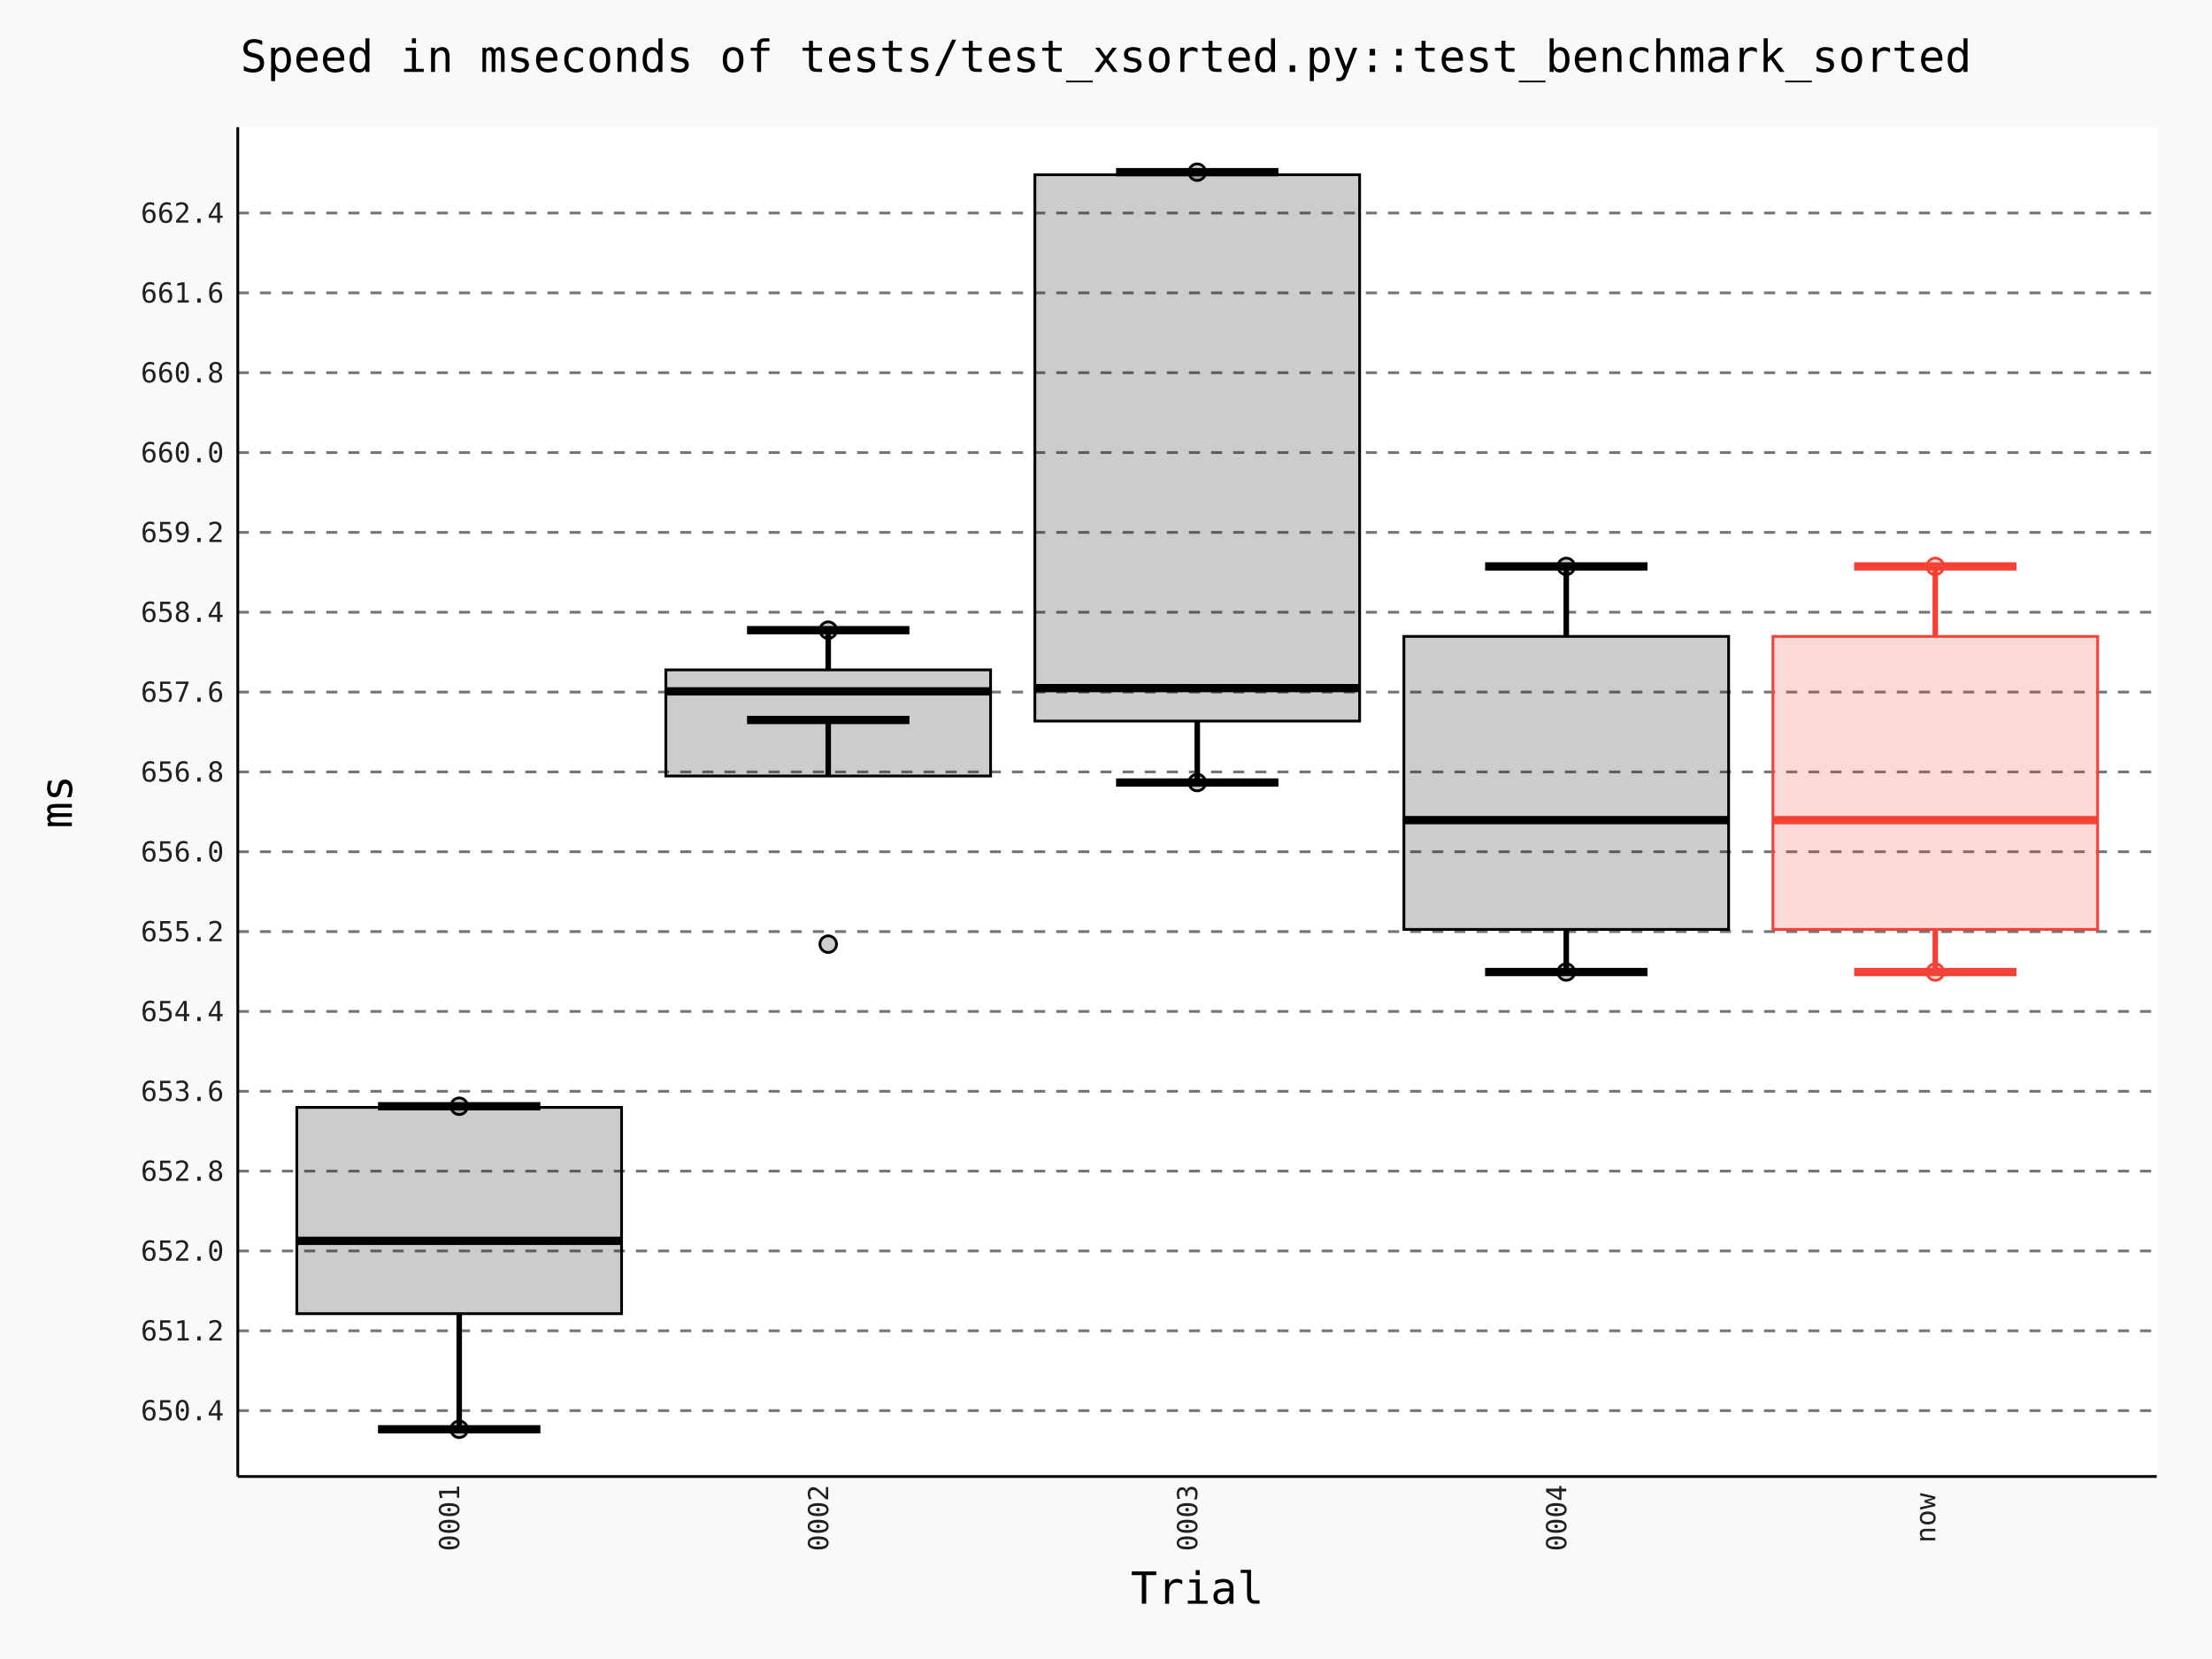
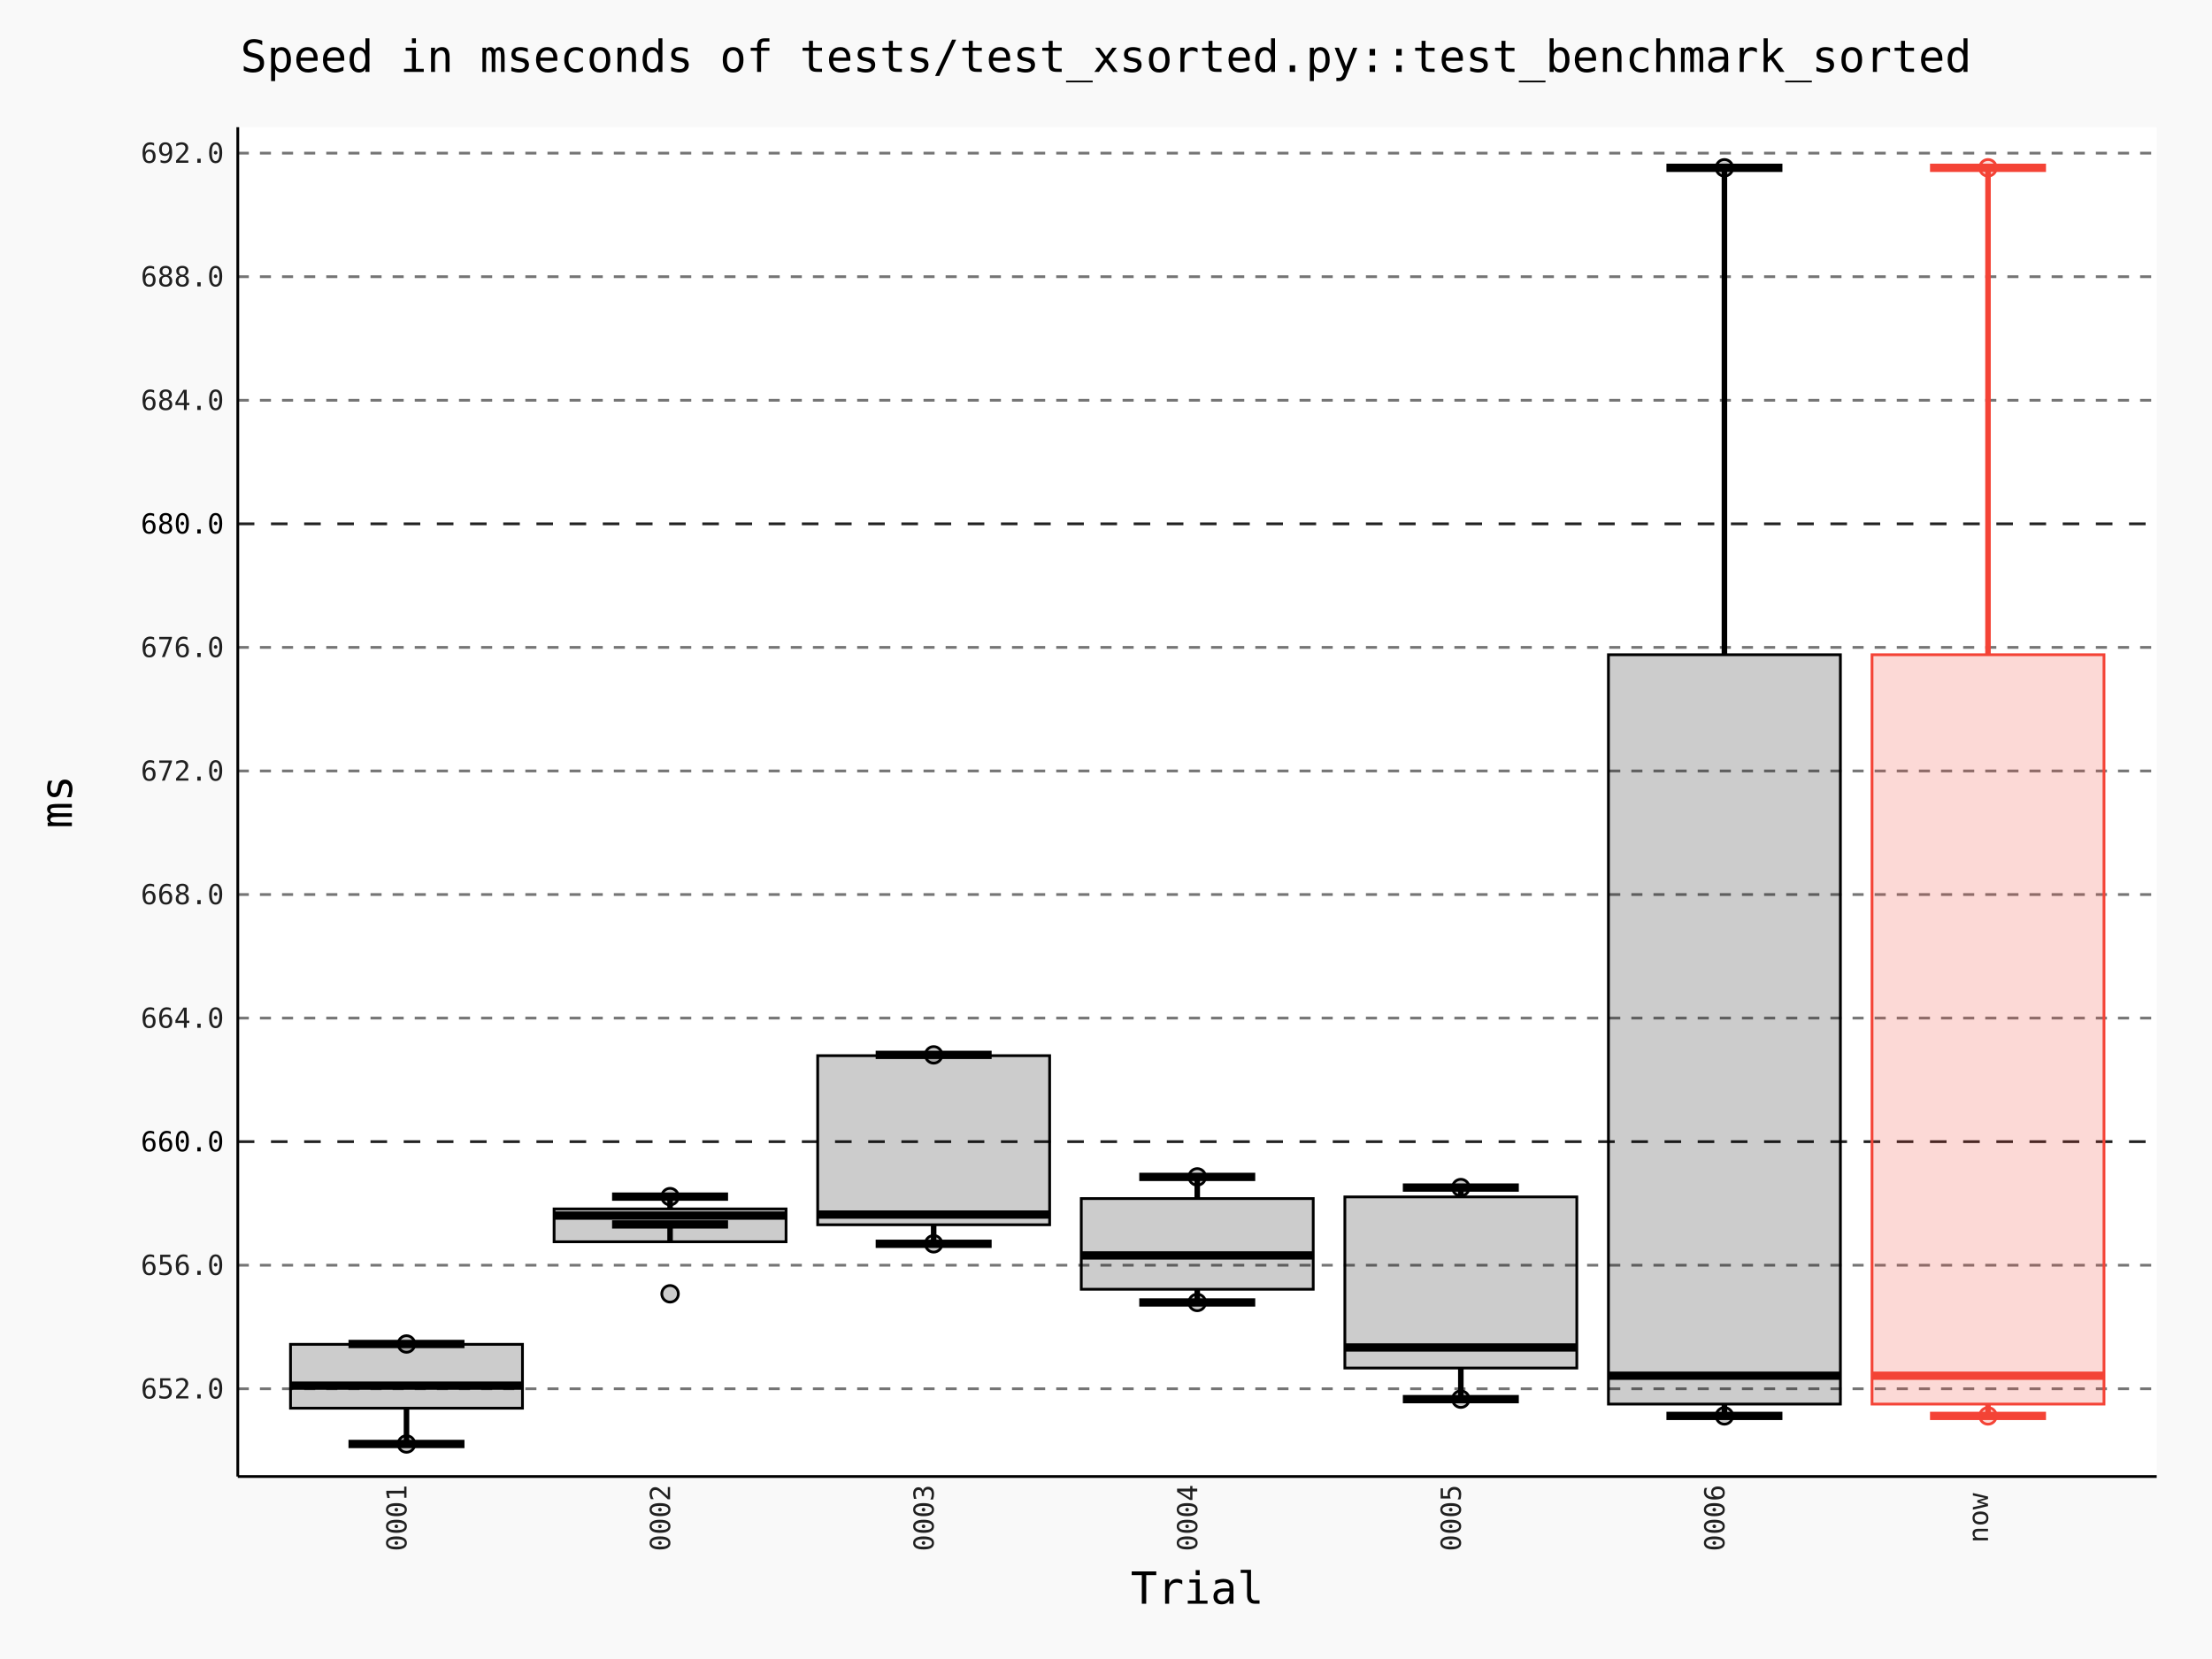
- <svg xmlns="http://www.w3.org/2000/svg" class="pygal-chart" id="chart-685ca85a-692e-4a0f-b8e8-bfdfd15b8a6a" viewBox="0 0 800 600">
+ <svg xmlns="http://www.w3.org/2000/svg" class="pygal-chart" id="chart-b4d89b25-de62-40ac-86bc-a7a133608951" viewBox="0 0 800 600">
  <defs>
-     <style type="text/css">#chart-685ca85a-692e-4a0f-b8e8-bfdfd15b8a6a{-webkit-user-select:none;-webkit-font-smoothing:antialiased;font-family:Consolas,"Deja Vu Sans Mono","Bitstream Vera Sans Mono","Courier New",monospace}#chart-685ca85a-692e-4a0f-b8e8-bfdfd15b8a6a .title{font-family:Consolas,"Deja Vu Sans Mono","Bitstream Vera Sans Mono","Courier New",monospace;font-size:16px}#chart-685ca85a-692e-4a0f-b8e8-bfdfd15b8a6a .legends .legend text{font-family:Consolas,"Deja Vu Sans Mono","Bitstream Vera Sans Mono","Courier New",monospace;font-size:14px}#chart-685ca85a-692e-4a0f-b8e8-bfdfd15b8a6a .axis text{font-family:Consolas,"Deja Vu Sans Mono","Bitstream Vera Sans Mono","Courier New",monospace;font-size:10px}#chart-685ca85a-692e-4a0f-b8e8-bfdfd15b8a6a .axis text.major{font-family:Consolas,"Deja Vu Sans Mono","Bitstream Vera Sans Mono","Courier New",monospace;font-size:10px}#chart-685ca85a-692e-4a0f-b8e8-bfdfd15b8a6a .series text{font-family:Consolas,"Deja Vu Sans Mono","Bitstream Vera Sans Mono","Courier New",monospace;font-size:8px}#chart-685ca85a-692e-4a0f-b8e8-bfdfd15b8a6a .tooltip{font-family:Consolas,"Deja Vu Sans Mono","Bitstream Vera Sans Mono","Courier New",monospace;font-size:14px}#chart-685ca85a-692e-4a0f-b8e8-bfdfd15b8a6a text.no_data{font-family:Consolas,"Deja Vu Sans Mono","Bitstream Vera Sans Mono","Courier New",monospace;font-size:64px}
- #chart-685ca85a-692e-4a0f-b8e8-bfdfd15b8a6a{background-color:rgba(249,249,249,1)}#chart-685ca85a-692e-4a0f-b8e8-bfdfd15b8a6a path,#chart-685ca85a-692e-4a0f-b8e8-bfdfd15b8a6a line,#chart-685ca85a-692e-4a0f-b8e8-bfdfd15b8a6a rect,#chart-685ca85a-692e-4a0f-b8e8-bfdfd15b8a6a circle{-webkit-transition:150ms;-moz-transition:150ms;transition:150ms}#chart-685ca85a-692e-4a0f-b8e8-bfdfd15b8a6a .graph &gt; .background{fill:rgba(249,249,249,1)}#chart-685ca85a-692e-4a0f-b8e8-bfdfd15b8a6a .plot &gt; .background{fill:rgba(255,255,255,1)}#chart-685ca85a-692e-4a0f-b8e8-bfdfd15b8a6a .graph{fill:rgba(0,0,0,.87)}#chart-685ca85a-692e-4a0f-b8e8-bfdfd15b8a6a text.no_data{fill:rgba(0,0,0,1)}#chart-685ca85a-692e-4a0f-b8e8-bfdfd15b8a6a .title{fill:rgba(0,0,0,1)}#chart-685ca85a-692e-4a0f-b8e8-bfdfd15b8a6a .legends .legend text{fill:rgba(0,0,0,.87)}#chart-685ca85a-692e-4a0f-b8e8-bfdfd15b8a6a .legends .legend:hover text{fill:rgba(0,0,0,1)}#chart-685ca85a-692e-4a0f-b8e8-bfdfd15b8a6a .axis .line{stroke:rgba(0,0,0,1)}#chart-685ca85a-692e-4a0f-b8e8-bfdfd15b8a6a .axis .guide.line{stroke:rgba(0,0,0,.54)}#chart-685ca85a-692e-4a0f-b8e8-bfdfd15b8a6a .axis .major.line{stroke:rgba(0,0,0,.87)}#chart-685ca85a-692e-4a0f-b8e8-bfdfd15b8a6a .axis text.major{fill:rgba(0,0,0,1)}#chart-685ca85a-692e-4a0f-b8e8-bfdfd15b8a6a .axis.y .guides:hover .guide.line,#chart-685ca85a-692e-4a0f-b8e8-bfdfd15b8a6a .line-graph .axis.x .guides:hover .guide.line,#chart-685ca85a-692e-4a0f-b8e8-bfdfd15b8a6a .stackedline-graph .axis.x .guides:hover .guide.line,#chart-685ca85a-692e-4a0f-b8e8-bfdfd15b8a6a .xy-graph .axis.x .guides:hover .guide.line{stroke:rgba(0,0,0,1)}#chart-685ca85a-692e-4a0f-b8e8-bfdfd15b8a6a .axis .guides:hover text{fill:rgba(0,0,0,1)}#chart-685ca85a-692e-4a0f-b8e8-bfdfd15b8a6a .reactive{fill-opacity:.7}#chart-685ca85a-692e-4a0f-b8e8-bfdfd15b8a6a .reactive.active,#chart-685ca85a-692e-4a0f-b8e8-bfdfd15b8a6a .active .reactive{fill-opacity:.8;stroke-width:4}#chart-685ca85a-692e-4a0f-b8e8-bfdfd15b8a6a .series text{fill:rgba(0,0,0,1)}#chart-685ca85a-692e-4a0f-b8e8-bfdfd15b8a6a .tooltip rect{fill:rgba(255,255,255,1);stroke:rgba(0,0,0,1);-webkit-transition:opacity 150ms;-moz-transition:opacity 150ms;transition:opacity 150ms}#chart-685ca85a-692e-4a0f-b8e8-bfdfd15b8a6a .tooltip .label{fill:rgba(0,0,0,.87)}#chart-685ca85a-692e-4a0f-b8e8-bfdfd15b8a6a .tooltip .label{fill:rgba(0,0,0,.87)}#chart-685ca85a-692e-4a0f-b8e8-bfdfd15b8a6a .tooltip .legend{font-size:.8em;fill:rgba(0,0,0,.54)}#chart-685ca85a-692e-4a0f-b8e8-bfdfd15b8a6a .tooltip .x_label{font-size:.6em;fill:rgba(0,0,0,1)}#chart-685ca85a-692e-4a0f-b8e8-bfdfd15b8a6a .tooltip .value{font-size:1.5em}#chart-685ca85a-692e-4a0f-b8e8-bfdfd15b8a6a .map-element{fill:rgba(0,0,0,.87);stroke:rgba(0,0,0,.54) !important;opacity:.9;stroke-width:3;-webkit-transition:opacity 150ms;-moz-transition:opacity 150ms;transition:opacity 150ms}#chart-685ca85a-692e-4a0f-b8e8-bfdfd15b8a6a .map-element:hover{opacity:1;stroke-width:10}#chart-685ca85a-692e-4a0f-b8e8-bfdfd15b8a6a .color-0,#chart-685ca85a-692e-4a0f-b8e8-bfdfd15b8a6a .color-0 a:visited{stroke:#000000;fill:#000000}#chart-685ca85a-692e-4a0f-b8e8-bfdfd15b8a6a .color-1,#chart-685ca85a-692e-4a0f-b8e8-bfdfd15b8a6a .color-1 a:visited{stroke:#000000;fill:#000000}#chart-685ca85a-692e-4a0f-b8e8-bfdfd15b8a6a .color-2,#chart-685ca85a-692e-4a0f-b8e8-bfdfd15b8a6a .color-2 a:visited{stroke:#000000;fill:#000000}#chart-685ca85a-692e-4a0f-b8e8-bfdfd15b8a6a .color-3,#chart-685ca85a-692e-4a0f-b8e8-bfdfd15b8a6a .color-3 a:visited{stroke:#000000;fill:#000000}#chart-685ca85a-692e-4a0f-b8e8-bfdfd15b8a6a .color-4,#chart-685ca85a-692e-4a0f-b8e8-bfdfd15b8a6a .color-4 a:visited{stroke:#F44336;fill:#F44336}#chart-685ca85a-692e-4a0f-b8e8-bfdfd15b8a6a .text-overlay .color-0 text{fill:white}#chart-685ca85a-692e-4a0f-b8e8-bfdfd15b8a6a .text-overlay .color-1 text{fill:white}#chart-685ca85a-692e-4a0f-b8e8-bfdfd15b8a6a .text-overlay .color-2 text{fill:white}#chart-685ca85a-692e-4a0f-b8e8-bfdfd15b8a6a .text-overlay .color-3 text{fill:white}#chart-685ca85a-692e-4a0f-b8e8-bfdfd15b8a6a .text-overlay .color-4 text{fill:black}
- #chart-685ca85a-692e-4a0f-b8e8-bfdfd15b8a6a text.no_data{text-anchor:middle}#chart-685ca85a-692e-4a0f-b8e8-bfdfd15b8a6a .guide.line{fill-opacity:0}#chart-685ca85a-692e-4a0f-b8e8-bfdfd15b8a6a .centered{text-anchor:middle}#chart-685ca85a-692e-4a0f-b8e8-bfdfd15b8a6a .title{text-anchor:middle}#chart-685ca85a-692e-4a0f-b8e8-bfdfd15b8a6a .legends .legend text{fill-opacity:1}#chart-685ca85a-692e-4a0f-b8e8-bfdfd15b8a6a .axis.x text{text-anchor:middle}#chart-685ca85a-692e-4a0f-b8e8-bfdfd15b8a6a .axis.x:not(.web) text[transform]{text-anchor:start}#chart-685ca85a-692e-4a0f-b8e8-bfdfd15b8a6a .axis.y text{text-anchor:end}#chart-685ca85a-692e-4a0f-b8e8-bfdfd15b8a6a .axis.y2 text{text-anchor:start}#chart-685ca85a-692e-4a0f-b8e8-bfdfd15b8a6a .axis .guide.line{stroke-dasharray:4,4}#chart-685ca85a-692e-4a0f-b8e8-bfdfd15b8a6a .axis .major.guide.line{stroke-dasharray:6,6}#chart-685ca85a-692e-4a0f-b8e8-bfdfd15b8a6a .horizontal .axis.y .guide.line,#chart-685ca85a-692e-4a0f-b8e8-bfdfd15b8a6a .horizontal .axis.y2 .guide.line,#chart-685ca85a-692e-4a0f-b8e8-bfdfd15b8a6a .vertical .axis.x .guide.line{opacity:0}#chart-685ca85a-692e-4a0f-b8e8-bfdfd15b8a6a .horizontal .axis.always_show .guide.line,#chart-685ca85a-692e-4a0f-b8e8-bfdfd15b8a6a .vertical .axis.always_show .guide.line{opacity:1 !important}#chart-685ca85a-692e-4a0f-b8e8-bfdfd15b8a6a .axis.y .guides:hover .guide.line,#chart-685ca85a-692e-4a0f-b8e8-bfdfd15b8a6a .axis.y2 .guides:hover .guide.line,#chart-685ca85a-692e-4a0f-b8e8-bfdfd15b8a6a .axis.x .guides:hover .guide.line{opacity:1}#chart-685ca85a-692e-4a0f-b8e8-bfdfd15b8a6a .axis .guides:hover text{opacity:1}#chart-685ca85a-692e-4a0f-b8e8-bfdfd15b8a6a .nofill{fill:none}#chart-685ca85a-692e-4a0f-b8e8-bfdfd15b8a6a .subtle-fill{fill-opacity:.2}#chart-685ca85a-692e-4a0f-b8e8-bfdfd15b8a6a .dot{stroke-width:1px;fill-opacity:1}#chart-685ca85a-692e-4a0f-b8e8-bfdfd15b8a6a .dot.active{stroke-width:5px}#chart-685ca85a-692e-4a0f-b8e8-bfdfd15b8a6a .dot.negative{fill:transparent}#chart-685ca85a-692e-4a0f-b8e8-bfdfd15b8a6a text,#chart-685ca85a-692e-4a0f-b8e8-bfdfd15b8a6a tspan{stroke:none !important}#chart-685ca85a-692e-4a0f-b8e8-bfdfd15b8a6a .series text.active{opacity:1}#chart-685ca85a-692e-4a0f-b8e8-bfdfd15b8a6a .tooltip rect{fill-opacity:.95;stroke-width:.5}#chart-685ca85a-692e-4a0f-b8e8-bfdfd15b8a6a .tooltip text{fill-opacity:1}
+     <style type="text/css">#chart-b4d89b25-de62-40ac-86bc-a7a133608951{-webkit-user-select:none;-webkit-font-smoothing:antialiased;font-family:Consolas,"Deja Vu Sans Mono","Bitstream Vera Sans Mono","Courier New",monospace}#chart-b4d89b25-de62-40ac-86bc-a7a133608951 .title{font-family:Consolas,"Deja Vu Sans Mono","Bitstream Vera Sans Mono","Courier New",monospace;font-size:16px}#chart-b4d89b25-de62-40ac-86bc-a7a133608951 .legends .legend text{font-family:Consolas,"Deja Vu Sans Mono","Bitstream Vera Sans Mono","Courier New",monospace;font-size:14px}#chart-b4d89b25-de62-40ac-86bc-a7a133608951 .axis text{font-family:Consolas,"Deja Vu Sans Mono","Bitstream Vera Sans Mono","Courier New",monospace;font-size:10px}#chart-b4d89b25-de62-40ac-86bc-a7a133608951 .axis text.major{font-family:Consolas,"Deja Vu Sans Mono","Bitstream Vera Sans Mono","Courier New",monospace;font-size:10px}#chart-b4d89b25-de62-40ac-86bc-a7a133608951 .series text{font-family:Consolas,"Deja Vu Sans Mono","Bitstream Vera Sans Mono","Courier New",monospace;font-size:8px}#chart-b4d89b25-de62-40ac-86bc-a7a133608951 .tooltip{font-family:Consolas,"Deja Vu Sans Mono","Bitstream Vera Sans Mono","Courier New",monospace;font-size:14px}#chart-b4d89b25-de62-40ac-86bc-a7a133608951 text.no_data{font-family:Consolas,"Deja Vu Sans Mono","Bitstream Vera Sans Mono","Courier New",monospace;font-size:64px}
+ #chart-b4d89b25-de62-40ac-86bc-a7a133608951{background-color:rgba(249,249,249,1)}#chart-b4d89b25-de62-40ac-86bc-a7a133608951 path,#chart-b4d89b25-de62-40ac-86bc-a7a133608951 line,#chart-b4d89b25-de62-40ac-86bc-a7a133608951 rect,#chart-b4d89b25-de62-40ac-86bc-a7a133608951 circle{-webkit-transition:150ms;-moz-transition:150ms;transition:150ms}#chart-b4d89b25-de62-40ac-86bc-a7a133608951 .graph &gt; .background{fill:rgba(249,249,249,1)}#chart-b4d89b25-de62-40ac-86bc-a7a133608951 .plot &gt; .background{fill:rgba(255,255,255,1)}#chart-b4d89b25-de62-40ac-86bc-a7a133608951 .graph{fill:rgba(0,0,0,.87)}#chart-b4d89b25-de62-40ac-86bc-a7a133608951 text.no_data{fill:rgba(0,0,0,1)}#chart-b4d89b25-de62-40ac-86bc-a7a133608951 .title{fill:rgba(0,0,0,1)}#chart-b4d89b25-de62-40ac-86bc-a7a133608951 .legends .legend text{fill:rgba(0,0,0,.87)}#chart-b4d89b25-de62-40ac-86bc-a7a133608951 .legends .legend:hover text{fill:rgba(0,0,0,1)}#chart-b4d89b25-de62-40ac-86bc-a7a133608951 .axis .line{stroke:rgba(0,0,0,1)}#chart-b4d89b25-de62-40ac-86bc-a7a133608951 .axis .guide.line{stroke:rgba(0,0,0,.54)}#chart-b4d89b25-de62-40ac-86bc-a7a133608951 .axis .major.line{stroke:rgba(0,0,0,.87)}#chart-b4d89b25-de62-40ac-86bc-a7a133608951 .axis text.major{fill:rgba(0,0,0,1)}#chart-b4d89b25-de62-40ac-86bc-a7a133608951 .axis.y .guides:hover .guide.line,#chart-b4d89b25-de62-40ac-86bc-a7a133608951 .line-graph .axis.x .guides:hover .guide.line,#chart-b4d89b25-de62-40ac-86bc-a7a133608951 .stackedline-graph .axis.x .guides:hover .guide.line,#chart-b4d89b25-de62-40ac-86bc-a7a133608951 .xy-graph .axis.x .guides:hover .guide.line{stroke:rgba(0,0,0,1)}#chart-b4d89b25-de62-40ac-86bc-a7a133608951 .axis .guides:hover text{fill:rgba(0,0,0,1)}#chart-b4d89b25-de62-40ac-86bc-a7a133608951 .reactive{fill-opacity:.7}#chart-b4d89b25-de62-40ac-86bc-a7a133608951 .reactive.active,#chart-b4d89b25-de62-40ac-86bc-a7a133608951 .active .reactive{fill-opacity:.8;stroke-width:4}#chart-b4d89b25-de62-40ac-86bc-a7a133608951 .series text{fill:rgba(0,0,0,1)}#chart-b4d89b25-de62-40ac-86bc-a7a133608951 .tooltip rect{fill:rgba(255,255,255,1);stroke:rgba(0,0,0,1);-webkit-transition:opacity 150ms;-moz-transition:opacity 150ms;transition:opacity 150ms}#chart-b4d89b25-de62-40ac-86bc-a7a133608951 .tooltip .label{fill:rgba(0,0,0,.87)}#chart-b4d89b25-de62-40ac-86bc-a7a133608951 .tooltip .label{fill:rgba(0,0,0,.87)}#chart-b4d89b25-de62-40ac-86bc-a7a133608951 .tooltip .legend{font-size:.8em;fill:rgba(0,0,0,.54)}#chart-b4d89b25-de62-40ac-86bc-a7a133608951 .tooltip .x_label{font-size:.6em;fill:rgba(0,0,0,1)}#chart-b4d89b25-de62-40ac-86bc-a7a133608951 .tooltip .value{font-size:1.5em}#chart-b4d89b25-de62-40ac-86bc-a7a133608951 .map-element{fill:rgba(0,0,0,.87);stroke:rgba(0,0,0,.54) !important;opacity:.9;stroke-width:3;-webkit-transition:opacity 150ms;-moz-transition:opacity 150ms;transition:opacity 150ms}#chart-b4d89b25-de62-40ac-86bc-a7a133608951 .map-element:hover{opacity:1;stroke-width:10}#chart-b4d89b25-de62-40ac-86bc-a7a133608951 .color-0,#chart-b4d89b25-de62-40ac-86bc-a7a133608951 .color-0 a:visited{stroke:#000000;fill:#000000}#chart-b4d89b25-de62-40ac-86bc-a7a133608951 .color-1,#chart-b4d89b25-de62-40ac-86bc-a7a133608951 .color-1 a:visited{stroke:#000000;fill:#000000}#chart-b4d89b25-de62-40ac-86bc-a7a133608951 .color-2,#chart-b4d89b25-de62-40ac-86bc-a7a133608951 .color-2 a:visited{stroke:#000000;fill:#000000}#chart-b4d89b25-de62-40ac-86bc-a7a133608951 .color-3,#chart-b4d89b25-de62-40ac-86bc-a7a133608951 .color-3 a:visited{stroke:#000000;fill:#000000}#chart-b4d89b25-de62-40ac-86bc-a7a133608951 .color-4,#chart-b4d89b25-de62-40ac-86bc-a7a133608951 .color-4 a:visited{stroke:#000000;fill:#000000}#chart-b4d89b25-de62-40ac-86bc-a7a133608951 .color-5,#chart-b4d89b25-de62-40ac-86bc-a7a133608951 .color-5 a:visited{stroke:#000000;fill:#000000}#chart-b4d89b25-de62-40ac-86bc-a7a133608951 .color-6,#chart-b4d89b25-de62-40ac-86bc-a7a133608951 .color-6 a:visited{stroke:#F44336;fill:#F44336}#chart-b4d89b25-de62-40ac-86bc-a7a133608951 .text-overlay .color-0 text{fill:white}#chart-b4d89b25-de62-40ac-86bc-a7a133608951 .text-overlay .color-1 text{fill:white}#chart-b4d89b25-de62-40ac-86bc-a7a133608951 .text-overlay .color-2 text{fill:white}#chart-b4d89b25-de62-40ac-86bc-a7a133608951 .text-overlay .color-3 text{fill:white}#chart-b4d89b25-de62-40ac-86bc-a7a133608951 .text-overlay .color-4 text{fill:white}#chart-b4d89b25-de62-40ac-86bc-a7a133608951 .text-overlay .color-5 text{fill:white}#chart-b4d89b25-de62-40ac-86bc-a7a133608951 .text-overlay .color-6 text{fill:black}
+ #chart-b4d89b25-de62-40ac-86bc-a7a133608951 text.no_data{text-anchor:middle}#chart-b4d89b25-de62-40ac-86bc-a7a133608951 .guide.line{fill-opacity:0}#chart-b4d89b25-de62-40ac-86bc-a7a133608951 .centered{text-anchor:middle}#chart-b4d89b25-de62-40ac-86bc-a7a133608951 .title{text-anchor:middle}#chart-b4d89b25-de62-40ac-86bc-a7a133608951 .legends .legend text{fill-opacity:1}#chart-b4d89b25-de62-40ac-86bc-a7a133608951 .axis.x text{text-anchor:middle}#chart-b4d89b25-de62-40ac-86bc-a7a133608951 .axis.x:not(.web) text[transform]{text-anchor:start}#chart-b4d89b25-de62-40ac-86bc-a7a133608951 .axis.y text{text-anchor:end}#chart-b4d89b25-de62-40ac-86bc-a7a133608951 .axis.y2 text{text-anchor:start}#chart-b4d89b25-de62-40ac-86bc-a7a133608951 .axis .guide.line{stroke-dasharray:4,4}#chart-b4d89b25-de62-40ac-86bc-a7a133608951 .axis .major.guide.line{stroke-dasharray:6,6}#chart-b4d89b25-de62-40ac-86bc-a7a133608951 .horizontal .axis.y .guide.line,#chart-b4d89b25-de62-40ac-86bc-a7a133608951 .horizontal .axis.y2 .guide.line,#chart-b4d89b25-de62-40ac-86bc-a7a133608951 .vertical .axis.x .guide.line{opacity:0}#chart-b4d89b25-de62-40ac-86bc-a7a133608951 .horizontal .axis.always_show .guide.line,#chart-b4d89b25-de62-40ac-86bc-a7a133608951 .vertical .axis.always_show .guide.line{opacity:1 !important}#chart-b4d89b25-de62-40ac-86bc-a7a133608951 .axis.y .guides:hover .guide.line,#chart-b4d89b25-de62-40ac-86bc-a7a133608951 .axis.y2 .guides:hover .guide.line,#chart-b4d89b25-de62-40ac-86bc-a7a133608951 .axis.x .guides:hover .guide.line{opacity:1}#chart-b4d89b25-de62-40ac-86bc-a7a133608951 .axis .guides:hover text{opacity:1}#chart-b4d89b25-de62-40ac-86bc-a7a133608951 .nofill{fill:none}#chart-b4d89b25-de62-40ac-86bc-a7a133608951 .subtle-fill{fill-opacity:.2}#chart-b4d89b25-de62-40ac-86bc-a7a133608951 .dot{stroke-width:1px;fill-opacity:1}#chart-b4d89b25-de62-40ac-86bc-a7a133608951 .dot.active{stroke-width:5px}#chart-b4d89b25-de62-40ac-86bc-a7a133608951 .dot.negative{fill:transparent}#chart-b4d89b25-de62-40ac-86bc-a7a133608951 text,#chart-b4d89b25-de62-40ac-86bc-a7a133608951 tspan{stroke:none !important}#chart-b4d89b25-de62-40ac-86bc-a7a133608951 .series text.active{opacity:1}#chart-b4d89b25-de62-40ac-86bc-a7a133608951 .tooltip rect{fill-opacity:.95;stroke-width:.5}#chart-b4d89b25-de62-40ac-86bc-a7a133608951 .tooltip text{fill-opacity:1}
.axis.x text{text-anchor:middle !important}.tooltip .value{font-size:1em !important}</style>
  </defs>
  <g class="graph plot-graph vertical">
    <rect class="background" height="600" width="800" x="0" y="0" />
    <g class="plot" transform="translate(86, 46)">
      <rect class="background" height="488" width="694.0" x="0" y="0" />
      <g class="axis y">
        <path class="line" d="M0 488 h694" />
        <g class="guides">
-           <path class="guide line" d="M0 464.178 h694" />
-           <text class="" x="-5" y="467.678">650.4</text>
-         </g>
-         <g class="guides">
-           <path class="guide line" d="M0 435.302 h694" />
-           <text class="" x="-5" y="438.802">651.2</text>
-         </g>
-         <g class="guides">
-           <path class="guide line" d="M0 406.426 h694" />
-           <text class="" x="-5" y="409.926">652.0</text>
-         </g>
-         <g class="guides">
-           <path class="guide line" d="M0 377.55 h694" />
-           <text class="" x="-5" y="381.05">652.8</text>
-         </g>
-         <g class="guides">
-           <path class="guide line" d="M0 348.675 h694" />
-           <text class="" x="-5" y="352.175">653.6</text>
-         </g>
-         <g class="guides">
-           <path class="guide line" d="M0 319.799 h694" />
-           <text class="" x="-5" y="323.299">654.4</text>
-         </g>
-         <g class="guides">
-           <path class="guide line" d="M0 290.923 h694" />
-           <text class="" x="-5" y="294.423">655.2</text>
-         </g>
-         <g class="guides">
-           <path class="guide line" d="M0 262.047 h694" />
-           <text class="" x="-5" y="265.547">656.0</text>
-         </g>
-         <g class="guides">
-           <path class="guide line" d="M0 233.172 h694" />
-           <text class="" x="-5" y="236.672">656.8</text>
-         </g>
-         <g class="guides">
-           <path class="guide line" d="M0 204.296 h694" />
-           <text class="" x="-5" y="207.796">657.6</text>
-         </g>
-         <g class="guides">
-           <path class="guide line" d="M0 175.42 h694" />
-           <text class="" x="-5" y="178.92">658.4</text>
-         </g>
-         <g class="guides">
-           <path class="guide line" d="M0 146.544 h694" />
-           <text class="" x="-5" y="150.044">659.2</text>
-         </g>
-         <g class="guides">
-           <path class="guide line" d="M0 117.669 h694" />
-           <text class="" x="-5" y="121.169">660.0</text>
-         </g>
-         <g class="guides">
-           <path class="guide line" d="M0 88.793 h694" />
-           <text class="" x="-5" y="92.293">660.8</text>
-         </g>
-         <g class="guides">
-           <path class="guide line" d="M0 59.917 h694" />
-           <text class="" x="-5" y="63.417">661.6</text>
-         </g>
-         <g class="guides">
-           <path class="guide line" d="M0 31.041 h694" />
-           <text class="" x="-5" y="34.541">662.4</text>
+           <path class="guide line" d="M0 456.271 h694" />
+           <text class="" x="-5" y="459.771">652.0</text>
+         </g>
+         <g class="guides">
+           <path class="guide line" d="M0 411.582 h694" />
+           <text class="" x="-5" y="415.082">656.0</text>
+         </g>
+         <g class="guides">
+           <path class="major guide line" d="M0 366.894 h694" />
+           <text class="major" x="-5" y="370.394">660.0</text>
+         </g>
+         <g class="guides">
+           <path class="guide line" d="M0 322.205 h694" />
+           <text class="" x="-5" y="325.705">664.0</text>
+         </g>
+         <g class="guides">
+           <path class="guide line" d="M0 277.516 h694" />
+           <text class="" x="-5" y="281.016">668.0</text>
+         </g>
+         <g class="guides">
+           <path class="guide line" d="M0 232.828 h694" />
+           <text class="" x="-5" y="236.328">672.0</text>
+         </g>
+         <g class="guides">
+           <path class="guide line" d="M0 188.139 h694" />
+           <text class="" x="-5" y="191.639">676.0</text>
+         </g>
+         <g class="guides">
+           <path class="major guide line" d="M0 143.451 h694" />
+           <text class="major" x="-5" y="146.951">680.0</text>
+         </g>
+         <g class="guides">
+           <path class="guide line" d="M0 98.762 h694" />
+           <text class="" x="-5" y="102.262">684.0</text>
+         </g>
+         <g class="guides">
+           <path class="guide line" d="M0 54.073 h694" />
+           <text class="" x="-5" y="57.573">688.0</text>
+         </g>
+         <g class="guides">
+           <path class="guide line" d="M0 9.385 h694" />
+           <text class="" x="-5" y="12.885">692.0</text>
        </g>
      </g>
      <g class="axis x">
        <path class="line" d="M0 0 v488" />
        <g class="guides">
-           <path class="guide line" d="M80.077 0 v488" />
-           <text class="" transform="rotate(-90 80.07692 503)" x="80.077" y="503.0">0001</text>
-         </g>
-         <g class="guides">
-           <path class="guide line" d="M213.538 0 v488" />
-           <text class="" transform="rotate(-90 213.5385 503)" x="213.538" y="503.0">0002</text>
+           <path class="guide line" d="M61.011 0 v488" />
+           <text class="" transform="rotate(-90 61.01099 503)" x="61.011" y="503.0">0001</text>
+         </g>
+         <g class="guides">
+           <path class="guide line" d="M156.341 0 v488" />
+           <text class="" transform="rotate(-90 156.3407 503)" x="156.341" y="503.0">0002</text>
+         </g>
+         <g class="guides">
+           <path class="guide line" d="M251.67 0 v488" />
+           <text class="" transform="rotate(-90 251.6703 503)" x="251.67" y="503.0">0003</text>
        </g>
        <g class="guides">
          <path class="guide line" d="M347 0 v488" />
-           <text class="" transform="rotate(-90 347 503)" x="347.0" y="503.0">0003</text>
-         </g>
-         <g class="guides">
-           <path class="guide line" d="M480.462 0 v488" />
-           <text class="" transform="rotate(-90 480.4615 503)" x="480.462" y="503.0">0004</text>
-         </g>
-         <g class="guides">
-           <path class="guide line" d="M613.923 0 v488" />
-           <text class="" transform="rotate(-90 613.9231 503)" x="613.923" y="503.0">now</text>
+           <text class="" transform="rotate(-90 347 503)" x="347.0" y="503.0">0004</text>
+         </g>
+         <g class="guides">
+           <path class="guide line" d="M442.33 0 v488" />
+           <text class="" transform="rotate(-90 442.3297 503)" x="442.33" y="503.0">0005</text>
+         </g>
+         <g class="guides">
+           <path class="guide line" d="M537.659 0 v488" />
+           <text class="" transform="rotate(-90 537.6593 503)" x="537.659" y="503.0">0006</text>
+         </g>
+         <g class="guides">
+           <path class="guide line" d="M632.989 0 v488" />
+           <text class="" transform="rotate(-90 632.989 503)" x="632.989" y="503.0">now</text>
        </g>
      </g>
      <g class="series serie-0 color-0">
        <g class="boxes">
          <g class="box">
-             <path class="reactive tooltip-trigger" d="M50.715 470.923 L109.438 470.923" stroke-width="3" />
-             <path class="reactive tooltip-trigger" d="M21.354 402.769 L138.8 402.769" stroke-width="3" />
-             <path class="reactive tooltip-trigger" d="M50.715 354.09 L109.438 354.09" stroke-width="3" />
-             <path class="reactive tooltip-trigger" d="M80.077 470.923 L80.077 429.107" stroke-width="2" />
-             <path class="reactive tooltip-trigger" d="M80.077 354.09 L80.077 354.496" stroke-width="2" />
-             <rect class="subtle-fill reactive tooltip-trigger" height="74.611" width="117.446" x="21.354" y="354.496" />
-             <circle class="subtle-fill reactive tooltip-trigger" cx="80.077" cy="470.923" r="3" />
-             <circle class="subtle-fill reactive tooltip-trigger" cx="80.077" cy="354.09" r="3" />
+             <path class="reactive tooltip-trigger" d="M40.038 476.234 L81.984 476.234" stroke-width="3" />
+             <path class="reactive tooltip-trigger" d="M19.066 455.139 L102.956 455.139" stroke-width="3" />
+             <path class="reactive tooltip-trigger" d="M40.038 440.072 L81.984 440.072" stroke-width="3" />
+             <path class="reactive tooltip-trigger" d="M61.011 476.234 L61.011 463.291" stroke-width="2" />
+             <path class="reactive tooltip-trigger" d="M61.011 440.072 L61.011 440.197" stroke-width="2" />
+             <rect class="subtle-fill reactive tooltip-trigger" height="23.094" width="83.89" x="19.066" y="440.197" />
+             <circle class="subtle-fill reactive tooltip-trigger" cx="61.011" cy="476.234" r="3" />
+             <circle class="subtle-fill reactive tooltip-trigger" cx="61.011" cy="440.072" r="3" />
          </g>
        </g>
      </g>
      <g class="series serie-1 color-1">
        <g class="boxes">
          <g class="box">
-             <path class="reactive tooltip-trigger" d="M184.177 214.384 L242.9 214.384" stroke-width="3" />
-             <path class="reactive tooltip-trigger" d="M154.815 204.038 L272.262 204.038" stroke-width="3" />
-             <path class="reactive tooltip-trigger" d="M184.177 181.908 L242.9 181.908" stroke-width="3" />
-             <path class="reactive tooltip-trigger" d="M213.538 214.384 L213.538 234.653" stroke-width="2" />
-             <path class="reactive tooltip-trigger" d="M213.538 181.908 L213.538 196.27" stroke-width="2" />
-             <rect class="subtle-fill reactive tooltip-trigger" height="38.383" width="117.446" x="154.815" y="196.27" />
-             <circle class="subtle-fill reactive tooltip-trigger" cx="213.538" cy="295.462" r="3" />
-             <circle class="subtle-fill reactive tooltip-trigger" cx="213.538" cy="181.908" r="3" />
+             <path class="reactive tooltip-trigger" d="M135.368 396.829 L177.313 396.829" stroke-width="3" />
+             <path class="reactive tooltip-trigger" d="M114.396 393.627 L198.286 393.627" stroke-width="3" />
+             <path class="reactive tooltip-trigger" d="M135.368 386.778 L177.313 386.778" stroke-width="3" />
+             <path class="reactive tooltip-trigger" d="M156.341 396.829 L156.341 403.103" stroke-width="2" />
+             <path class="reactive tooltip-trigger" d="M156.341 386.778 L156.341 391.223" stroke-width="2" />
+             <rect class="subtle-fill reactive tooltip-trigger" height="11.881" width="83.89" x="114.396" y="391.223" />
+             <circle class="subtle-fill reactive tooltip-trigger" cx="156.341" cy="421.925" r="3" />
+             <circle class="subtle-fill reactive tooltip-trigger" cx="156.341" cy="386.778" r="3" />
          </g>
        </g>
      </g>
      <g class="series serie-2 color-2">
        <g class="boxes">
          <g class="box">
-             <path class="reactive tooltip-trigger" d="M317.638 237.019 L376.362 237.019" stroke-width="3" />
-             <path class="reactive tooltip-trigger" d="M288.277 202.863 L405.723 202.863" stroke-width="3" />
-             <path class="reactive tooltip-trigger" d="M317.638 16.268 L376.362 16.268" stroke-width="3" />
-             <path class="reactive tooltip-trigger" d="M347 237.019 L347 214.788" stroke-width="2" />
-             <path class="reactive tooltip-trigger" d="M347 16.268 L347 17.196" stroke-width="2" />
-             <rect class="subtle-fill reactive tooltip-trigger" height="197.592" width="117.446" x="288.277" y="17.196" />
-             <circle class="subtle-fill reactive tooltip-trigger" cx="347.0" cy="237.019" r="3" />
-             <circle class="subtle-fill reactive tooltip-trigger" cx="347.0" cy="16.268" r="3" />
+             <path class="reactive tooltip-trigger" d="M230.698 403.836 L272.643 403.836" stroke-width="3" />
+             <path class="reactive tooltip-trigger" d="M209.725 393.263 L293.615 393.263" stroke-width="3" />
+             <path class="reactive tooltip-trigger" d="M230.698 335.508 L272.643 335.508" stroke-width="3" />
+             <path class="reactive tooltip-trigger" d="M251.67 403.836 L251.67 396.954" stroke-width="2" />
+             <path class="reactive tooltip-trigger" d="M251.67 335.508 L251.67 335.795" stroke-width="2" />
+             <rect class="subtle-fill reactive tooltip-trigger" height="61.159" width="83.89" x="209.725" y="335.795" />
+             <circle class="subtle-fill reactive tooltip-trigger" cx="251.67" cy="403.836" r="3" />
+             <circle class="subtle-fill reactive tooltip-trigger" cx="251.67" cy="335.508" r="3" />
          </g>
        </g>
      </g>
      <g class="series serie-3 color-3">
        <g class="boxes">
          <g class="box">
-             <path class="reactive tooltip-trigger" d="M451.1 305.55 L509.823 305.55" stroke-width="3" />
-             <path class="reactive tooltip-trigger" d="M421.738 250.61 L539.185 250.61" stroke-width="3" />
-             <path class="reactive tooltip-trigger" d="M451.1 158.854 L509.823 158.854" stroke-width="3" />
-             <path class="reactive tooltip-trigger" d="M480.462 305.55 L480.462 290.136" stroke-width="2" />
-             <path class="reactive tooltip-trigger" d="M480.462 158.854 L480.462 184.166" stroke-width="2" />
-             <rect class="subtle-fill reactive tooltip-trigger" height="105.97" width="117.446" x="421.738" y="184.166" />
-             <circle class="subtle-fill reactive tooltip-trigger" cx="480.462" cy="305.55" r="3" />
-             <circle class="subtle-fill reactive tooltip-trigger" cx="480.462" cy="158.854" r="3" />
+             <path class="reactive tooltip-trigger" d="M326.027 425.047 L367.973 425.047" stroke-width="3" />
+             <path class="reactive tooltip-trigger" d="M305.055 408.042 L388.945 408.042" stroke-width="3" />
+             <path class="reactive tooltip-trigger" d="M326.027 379.642 L367.973 379.642" stroke-width="3" />
+             <path class="reactive tooltip-trigger" d="M347 425.047 L347 420.277" stroke-width="2" />
+             <path class="reactive tooltip-trigger" d="M347 379.642 L347 387.476" stroke-width="2" />
+             <rect class="subtle-fill reactive tooltip-trigger" height="32.8" width="83.89" x="305.055" y="387.476" />
+             <circle class="subtle-fill reactive tooltip-trigger" cx="347.0" cy="425.047" r="3" />
+             <circle class="subtle-fill reactive tooltip-trigger" cx="347.0" cy="379.642" r="3" />
          </g>
        </g>
      </g>
      <g class="series serie-4 color-4">
        <g class="boxes">
          <g class="box">
-             <path class="reactive tooltip-trigger" d="M584.562 305.55 L643.285 305.55" stroke-width="3" />
-             <path class="reactive tooltip-trigger" d="M555.2 250.61 L672.646 250.61" stroke-width="3" />
-             <path class="reactive tooltip-trigger" d="M584.562 158.854 L643.285 158.854" stroke-width="3" />
-             <path class="reactive tooltip-trigger" d="M613.923 305.55 L613.923 290.136" stroke-width="2" />
-             <path class="reactive tooltip-trigger" d="M613.923 158.854 L613.923 184.166" stroke-width="2" />
-             <rect class="subtle-fill reactive tooltip-trigger" height="105.97" width="117.446" x="555.2" y="184.166" />
-             <circle class="subtle-fill reactive tooltip-trigger" cx="613.923" cy="305.55" r="3" />
-             <circle class="subtle-fill reactive tooltip-trigger" cx="613.923" cy="158.854" r="3" />
+             <path class="reactive tooltip-trigger" d="M421.357 460.019 L463.302 460.019" stroke-width="3" />
+             <path class="reactive tooltip-trigger" d="M400.385 441.332 L484.275 441.332" stroke-width="3" />
+             <path class="reactive tooltip-trigger" d="M421.357 383.5 L463.302 383.5" stroke-width="3" />
+             <path class="reactive tooltip-trigger" d="M442.33 460.019 L442.33 448.77" stroke-width="2" />
+             <path class="reactive tooltip-trigger" d="M442.33 383.5 L442.33 386.878" stroke-width="2" />
+             <rect class="subtle-fill reactive tooltip-trigger" height="61.892" width="83.89" x="400.385" y="386.878" />
+             <circle class="subtle-fill reactive tooltip-trigger" cx="442.33" cy="460.019" r="3" />
+             <circle class="subtle-fill reactive tooltip-trigger" cx="442.33" cy="383.5" r="3" />
+           </g>
+         </g>
+       </g>
+       <g class="series serie-5 color-5">
+         <g class="boxes">
+           <g class="box">
+             <path class="reactive tooltip-trigger" d="M516.687 466.081 L558.632 466.081" stroke-width="3" />
+             <path class="reactive tooltip-trigger" d="M495.714 451.546 L579.604 451.546" stroke-width="3" />
+             <path class="reactive tooltip-trigger" d="M516.687 14.694 L558.632 14.694" stroke-width="3" />
+             <path class="reactive tooltip-trigger" d="M537.659 466.081 L537.659 461.808" stroke-width="2" />
+             <path class="reactive tooltip-trigger" d="M537.659 14.694 L537.659 190.792" stroke-width="2" />
+             <rect class="subtle-fill reactive tooltip-trigger" height="271.016" width="83.89" x="495.714" y="190.792" />
+             <circle class="subtle-fill reactive tooltip-trigger" cx="537.659" cy="466.081" r="3" />
+             <circle class="subtle-fill reactive tooltip-trigger" cx="537.659" cy="14.694" r="3" />
+           </g>
+         </g>
+       </g>
+       <g class="series serie-6 color-6">
+         <g class="boxes">
+           <g class="box">
+             <path class="reactive tooltip-trigger" d="M612.016 466.081 L653.962 466.081" stroke-width="3" />
+             <path class="reactive tooltip-trigger" d="M591.044 451.546 L674.934 451.546" stroke-width="3" />
+             <path class="reactive tooltip-trigger" d="M612.016 14.694 L653.962 14.694" stroke-width="3" />
+             <path class="reactive tooltip-trigger" d="M632.989 466.081 L632.989 461.808" stroke-width="2" />
+             <path class="reactive tooltip-trigger" d="M632.989 14.694 L632.989 190.792" stroke-width="2" />
+             <rect class="subtle-fill reactive tooltip-trigger" height="271.016" width="83.89" x="591.044" y="190.792" />
+             <circle class="subtle-fill reactive tooltip-trigger" cx="632.989" cy="466.081" r="3" />
+             <circle class="subtle-fill reactive tooltip-trigger" cx="632.989" cy="14.694" r="3" />
          </g>
        </g>
      </g>
    </g>
    <g class="titles">
      <text class="title plot_title" x="400.0" y="26">Speed in mseconds of tests/test_xsorted.py::test_benchmark_sorted</text>
      <text class="title" x="433.0" y="580">Trial</text>
      <text class="title" transform="rotate(-90 0 290)" x="0" y="316.0">ms</text>
    </g>
    <g class="plot overlay" transform="translate(86, 46)">
      <g class="series serie-0 color-0" />
      <g class="series serie-1 color-1" />
      <g class="series serie-2 color-2" />
      <g class="series serie-3 color-3" />
      <g class="series serie-4 color-4" />
+       <g class="series serie-5 color-5" />
+       <g class="series serie-6 color-6" />
    </g>
    <g class="plot text-overlay" transform="translate(86, 46)">
      <g class="series serie-0 color-0" />
      <g class="series serie-1 color-1" />
      <g class="series serie-2 color-2" />
      <g class="series serie-3 color-3" />
      <g class="series serie-4 color-4" />
+       <g class="series serie-5 color-5" />
+       <g class="series serie-6 color-6" />
    </g>
    <g class="plot tooltip-overlay" transform="translate(86, 46)">
      <g class="tooltip" style="opacity: 0" transform="translate(0 0)">
        <rect class="tooltip-box" height="0" rx="0" ry="0" width="0" />
        <g class="text" />
      </g>
    </g>
  </g>
</svg>
